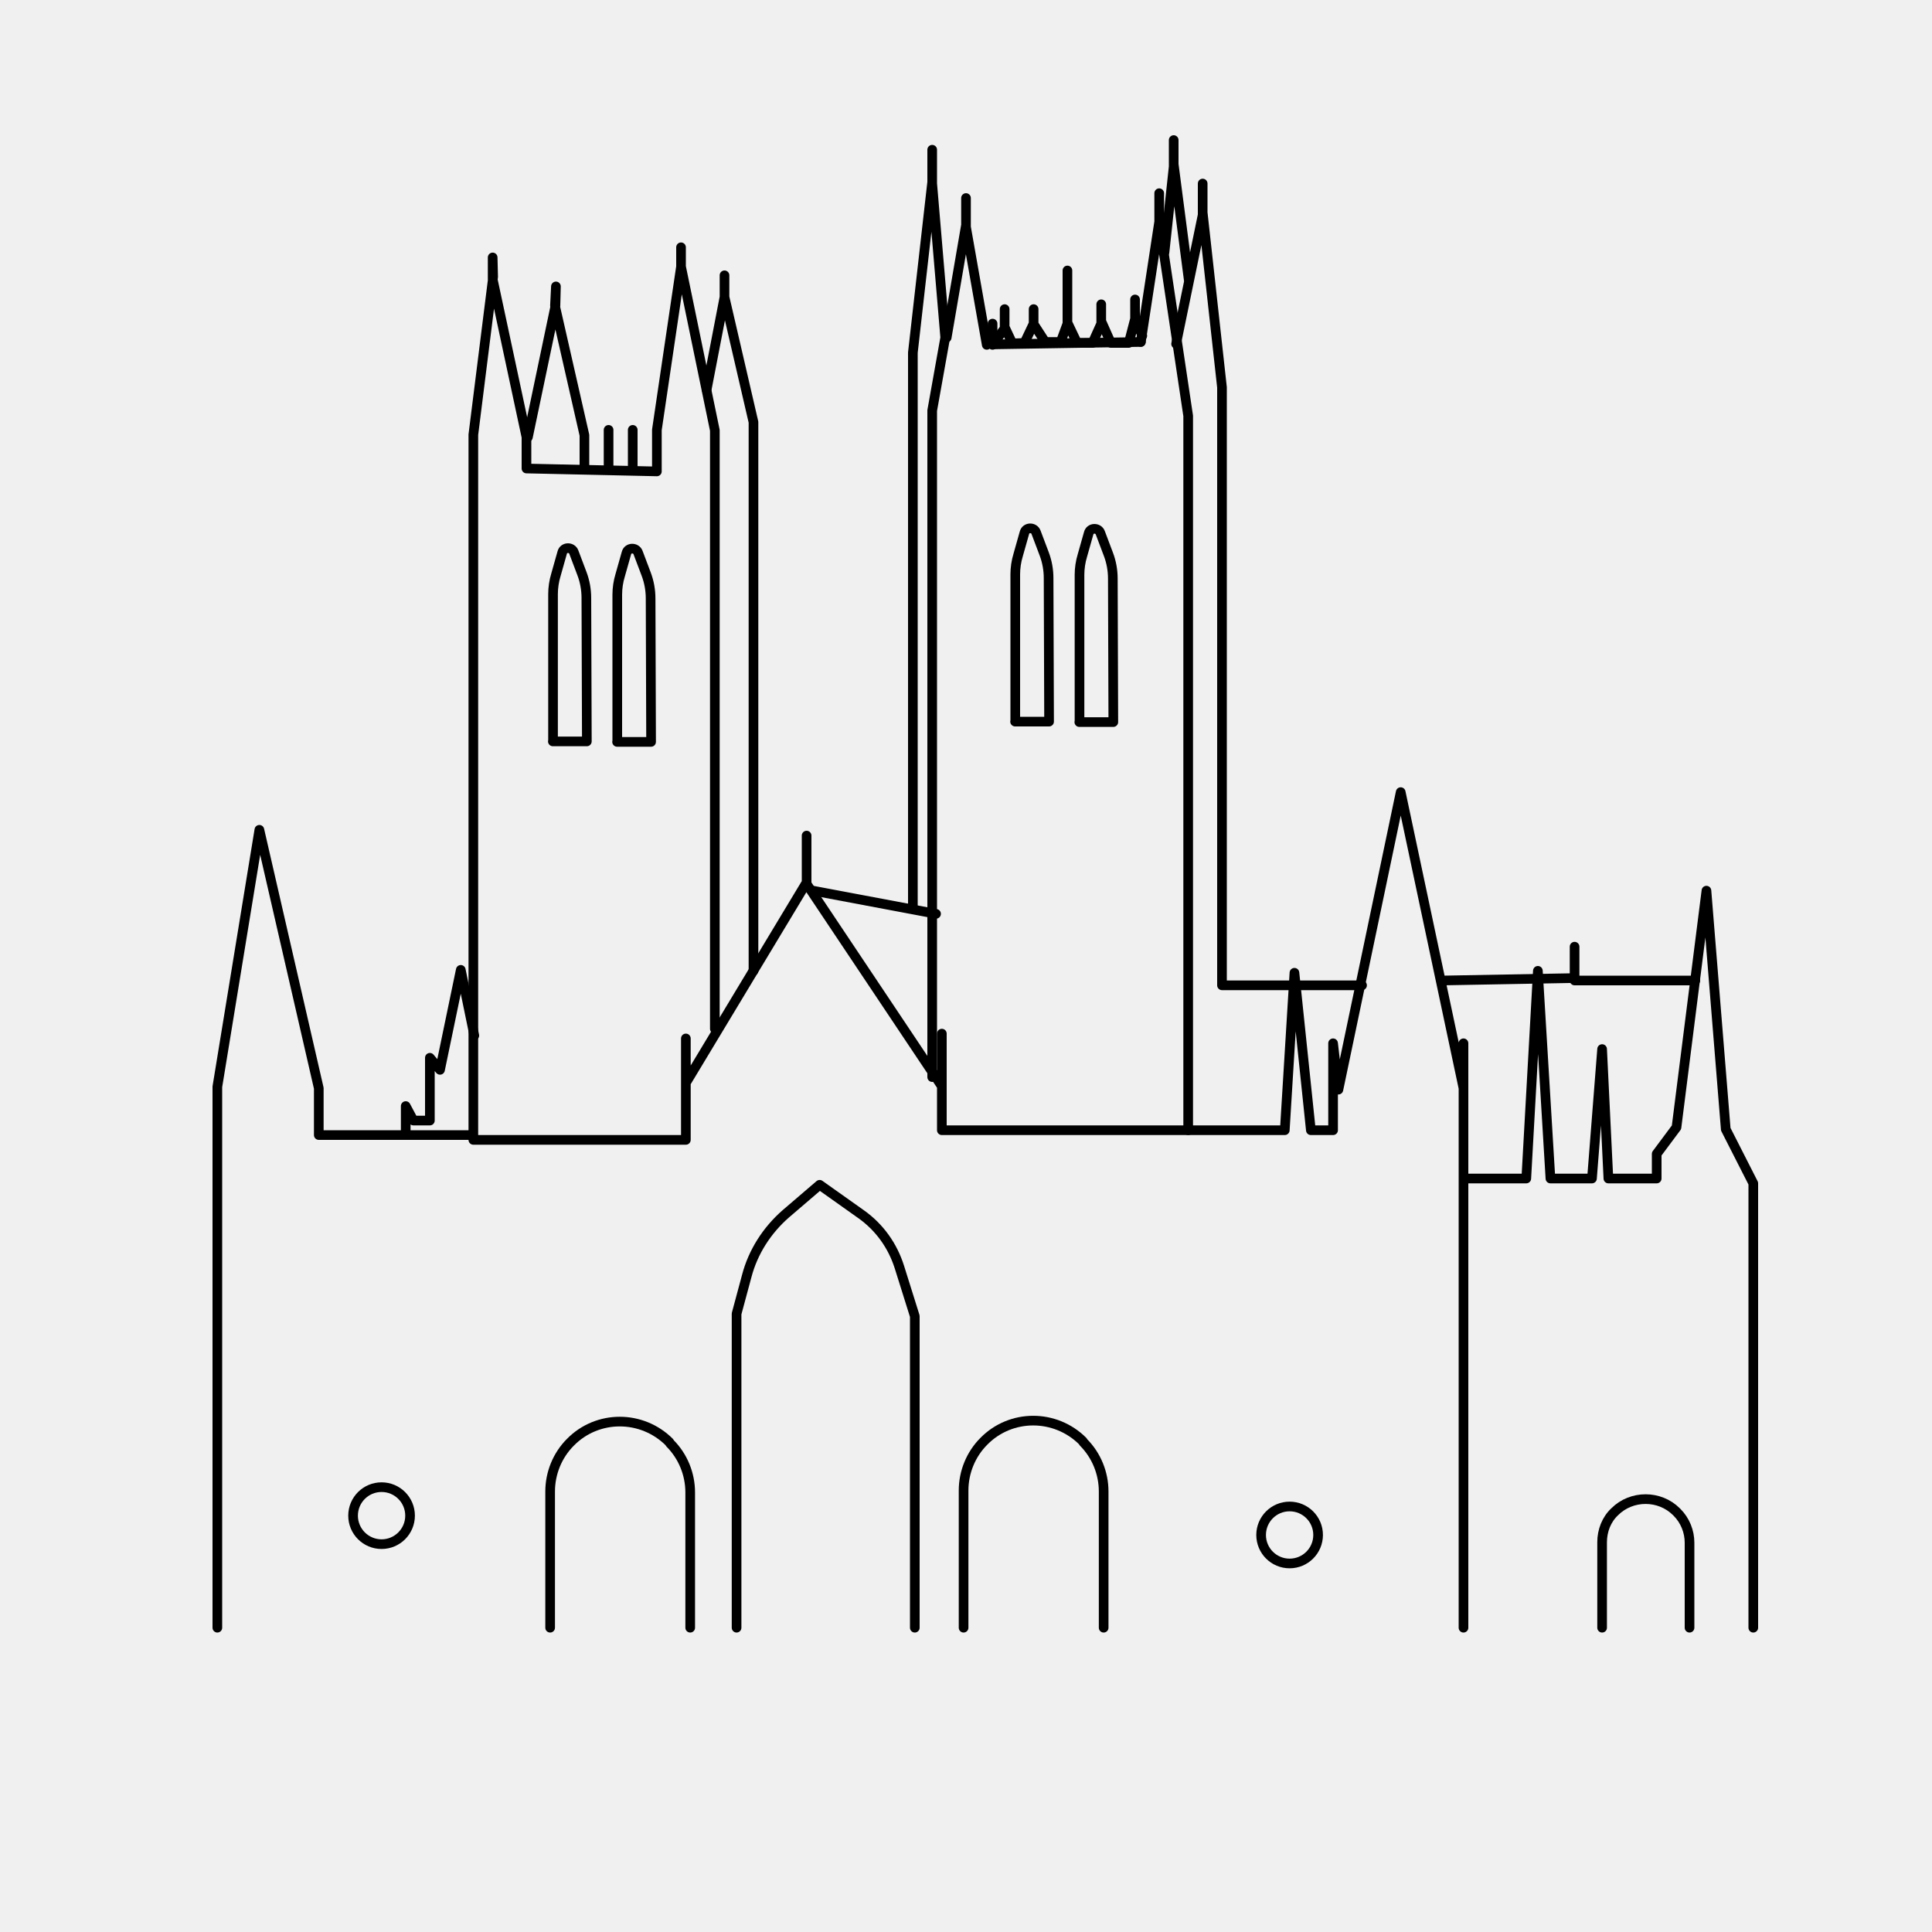
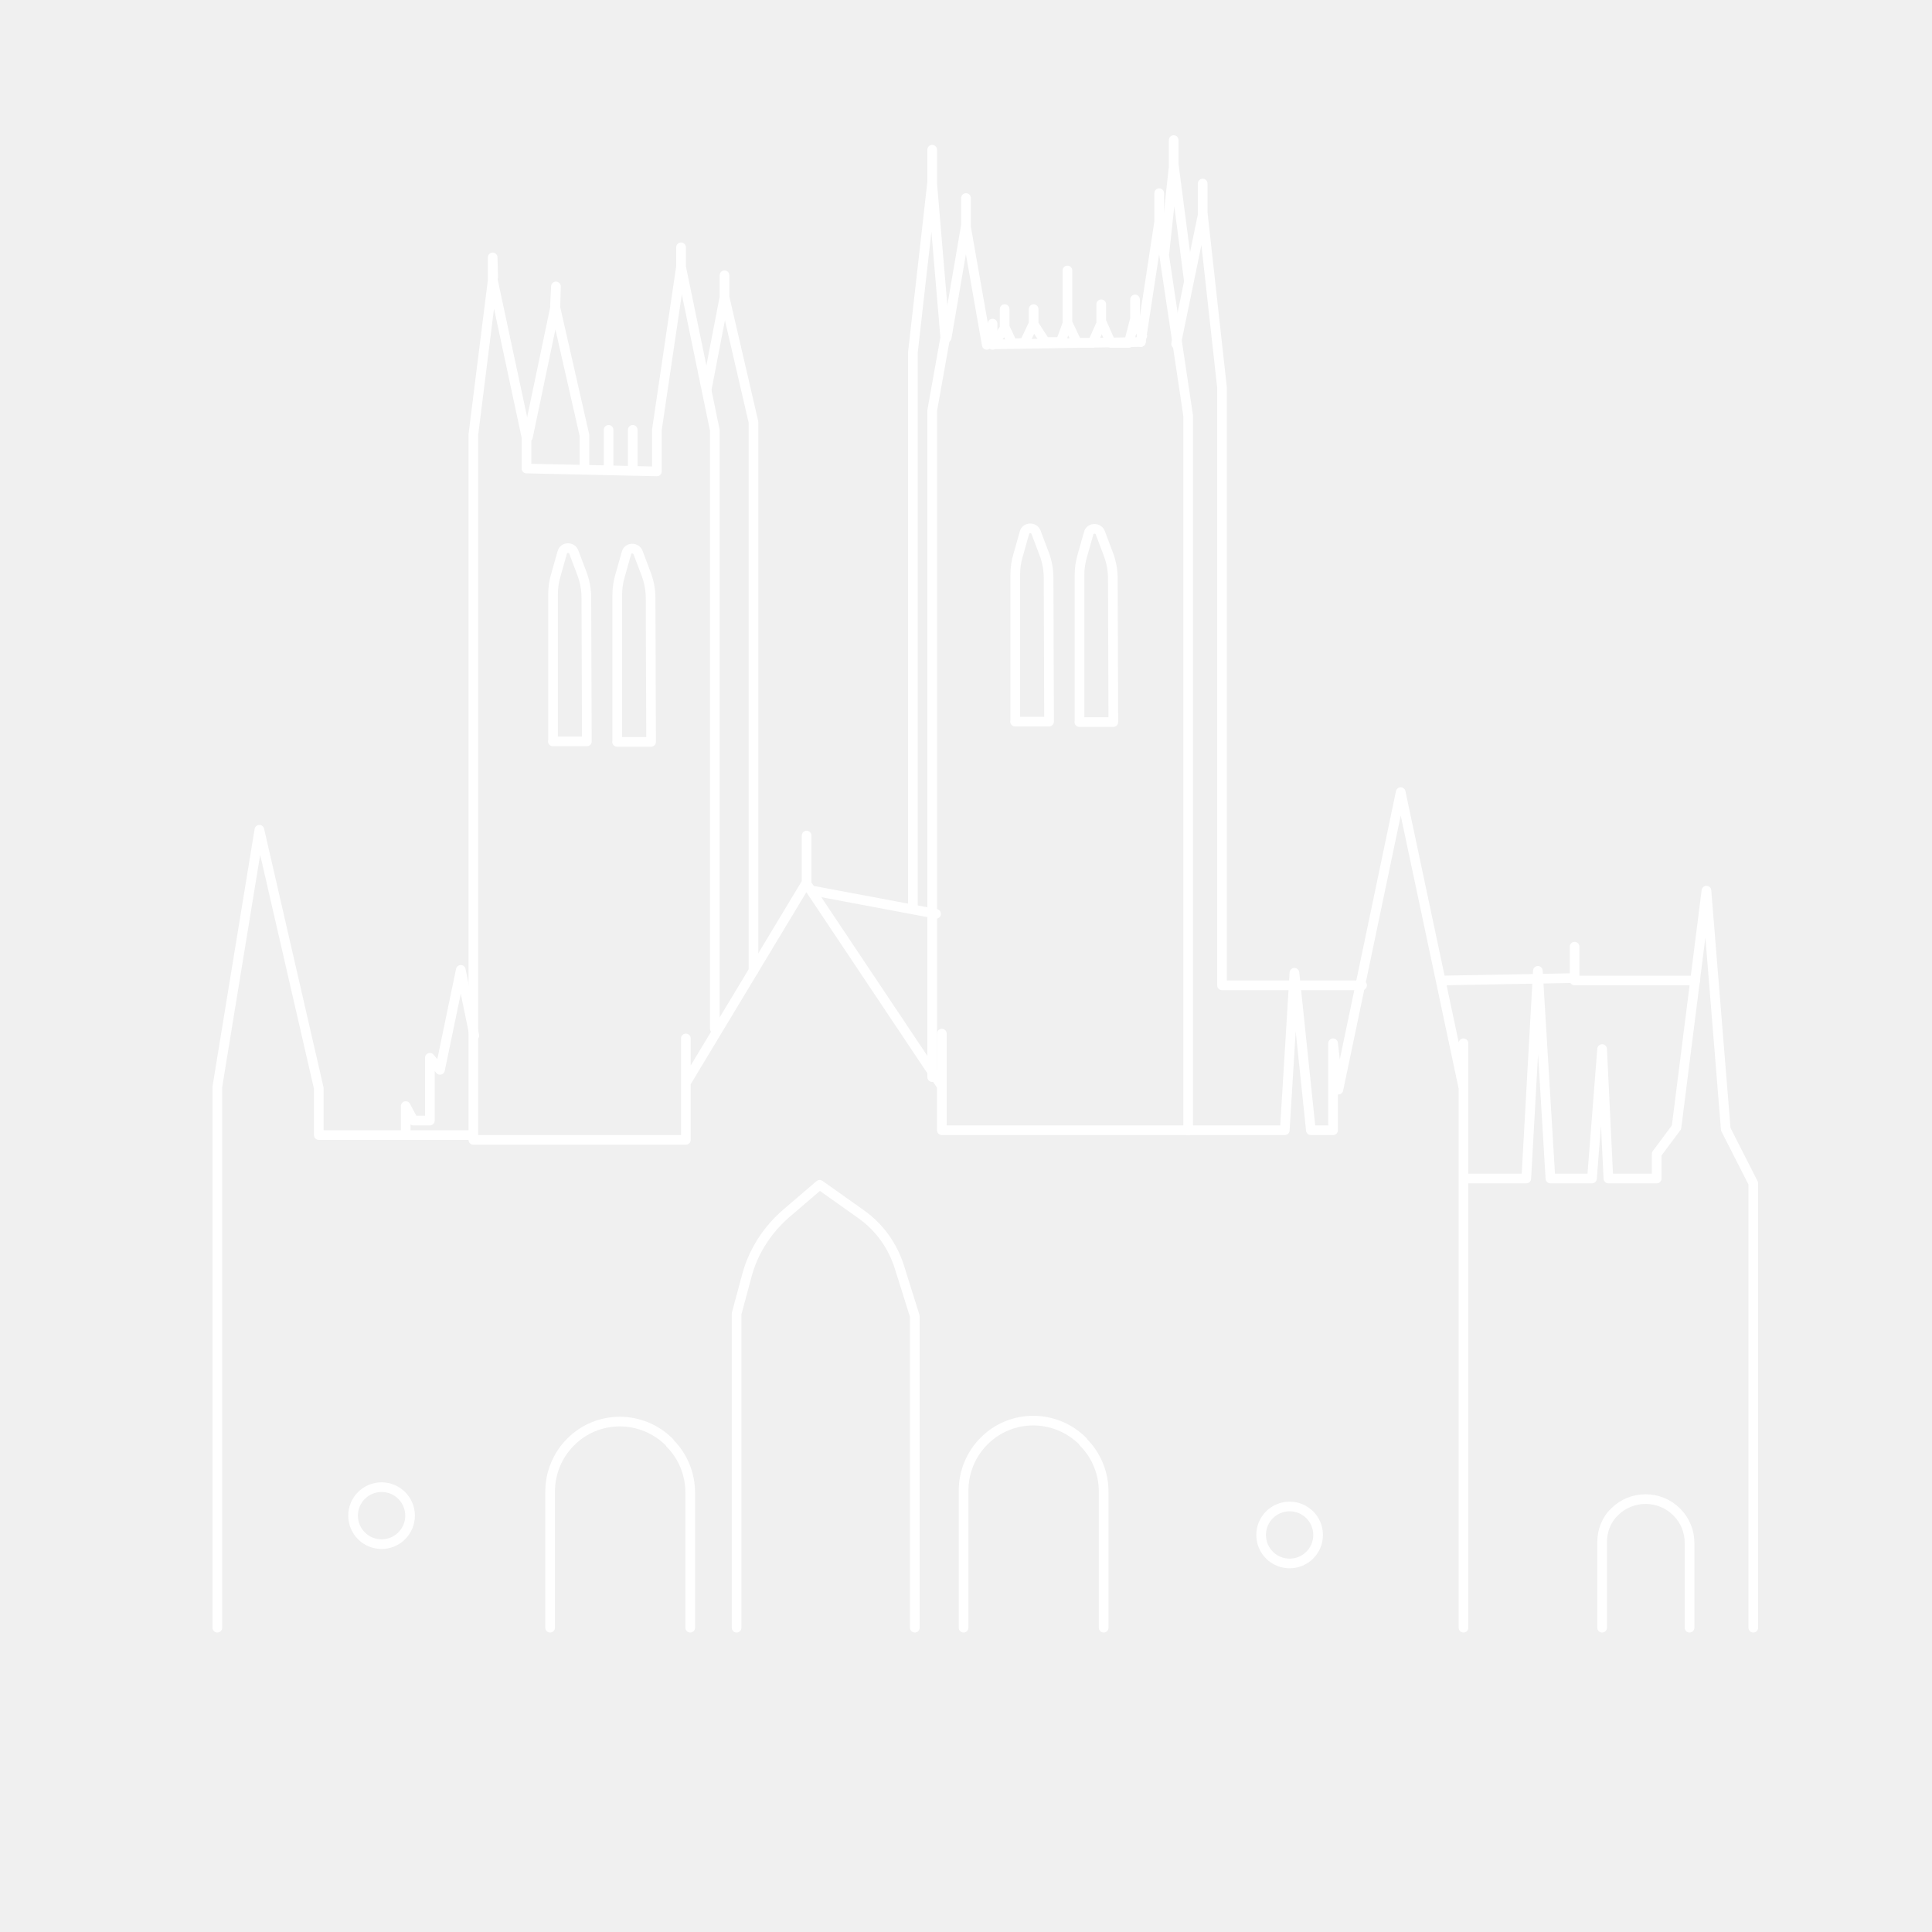
<svg xmlns="http://www.w3.org/2000/svg" version="1.1" id="Layer_2" x="0px" y="0px" viewBox="0 0 400 400" style="enable-background:new 0 0 400 400;" xml:space="preserve">
  <style type="text/css">
- 	.st0{fill:none;stroke:#000000;stroke-width:2;stroke-linecap:round;stroke-linejoin:round;stroke-miterlimit:10;}
+ 	.st0{fill:none;stroke:#ffffff;stroke-width:2;stroke-linecap:round;stroke-linejoin:round;stroke-miterlimit:10;}
</style>
  <polyline id="XMLID_34_" class="st0" points="45,337 45,225 53.7,171.8 66,225.3 66,235 98,235 98,90 102.1,57.3 102,53.3 102,57.8   109,90.5 109,97 136,97.6 136,89 141,55.2 141,51.2 141,55.2 148,89.1 148,213 " />
  <polyline id="XMLID_31_" class="st0" points="98,236 142,236 142,215 142,224.2 167,182.7 167,173 167,183 195,224.9 195,214   195,234 266,234 268,201.4 271.4,234 276,234 276,216 277.1,225.6 290,164 303,225.3 303,216 303,337 " />
  <polyline id="XMLID_29_" class="st0" points="363,337 363,245 357.3,233.8 353.3,184.4 347.1,233.4 343,238.9 343,244 333,244   331.7,217.2 329.6,244 321,244 318.4,201 316,244 304,244 " />
  <polyline id="XMLID_28_" class="st0" points="84,234 84,229 85.6,232 89,232 89,219 91.1,221.5 95.4,200.8 98.2,214.4 " />
  <line id="XMLID_27_" class="st0" x1="168.3" y1="184.4" x2="193.8" y2="189.2" />
  <polyline id="XMLID_26_" class="st0" points="189,188 189,73 193,37.7 193,31 193,38 195.7,69.9 193,85 193,223 " />
  <polyline id="XMLID_25_" class="st0" points="196,69.9 200,46.6 200,41 200,47 204.3,71.4 " />
  <polyline id="XMLID_24_" class="st0" points="236.2,70.8 240,45.9 240,40 240,46 246,86.1 246,234 " />
  <polyline id="XMLID_23_" class="st0" points="351,203 326,203 326,196 326,202.5 298.8,203 " />
  <polyline id="XMLID_22_" class="st0" points="243.5,71.2 249,44.5 249,38 249,44 253,80.2 253,204 282,204 " />
  <polyline id="XMLID_21_" class="st0" points="241.1,52.2 243,34.5 243,29 243,34 246.1,57.8 " />
  <path id="XMLID_20_" class="st0" d="M208.9,66.2" />
  <polyline id="XMLID_19_" class="st0" points="205.5,67 205.5,71.3 236.2,70.8 " />
  <polyline id="XMLID_18_" class="st0" points="236.5,69.5 235,65.9 235,62 235,66 233.7,71 230,71 228,66.5 228,63 228,67 226.2,71   223,71 221,66.8 221,56 221,67 219.6,70.8 216.4,70.8 214,67.1 214,64 214,67 212.1,71 209.6,71.1 208,67.7 208,64 208,68   205.5,71.4 " />
  <path id="XMLID_17_" class="st0" d="M199.5,337v-28.4c0-3.8,1.5-7.5,4.2-10.2h0c5.6-5.7,14.8-5.7,20.5,0l0.1,0.2  c2.7,2.7,4.2,6.4,4.2,10.2V337" />
  <path id="XMLID_16_" class="st0" d="M113.9,337v-28.2c0-3.8,1.5-7.5,4.2-10.2h0c5.6-5.7,14.8-5.7,20.5,0l0.1,0.2  c2.7,2.7,4.2,6.4,4.2,10.2V337" />
  <path id="XMLID_15_" class="st0" d="M152.5,337v-65l2.1-7.8c1.3-5,4.2-9.5,8.1-12.9l7-6l8.6,6.1c3.8,2.7,6.5,6.5,7.9,10.9l3.2,10.2  V337" />
  <circle id="XMLID_14_" class="st0" cx="79" cy="313.8" r="5.9" />
  <circle id="XMLID_13_" class="st0" cx="267" cy="317.8" r="5.9" />
  <path id="XMLID_12_" class="st0" d="M331.7,337v-17.7c0-2.4,0.9-4.7,2.6-6.3l0,0c3.5-3.5,9.3-3.5,12.8,0l0.1,0.1  c1.7,1.7,2.6,4,2.6,6.3V337" />
  <path id="XMLID_11_" class="st0" d="M114.5,153.5V123c0-1.3,0.2-2.7,0.6-4l1.3-4.6c0.3-1.2,2-1.2,2.4-0.1l1.7,4.5  c0.6,1.6,0.9,3.3,0.9,5l0.1,29.7C121.5,153.5,113.8,153.5,114.5,153.5z" />
  <path id="XMLID_10_" class="st0" d="M127.8,153.6v-30.5c0-1.3,0.2-2.7,0.6-4l1.3-4.6c0.3-1.2,2-1.2,2.4-0.1l1.7,4.5  c0.6,1.6,0.9,3.3,0.9,5l0.1,29.7C134.8,153.6,127.1,153.6,127.8,153.6z" />
  <path id="XMLID_9_" class="st0" d="M210.2,149.4v-30.5c0-1.3,0.2-2.7,0.6-4l1.3-4.6c0.3-1.2,2-1.2,2.4-0.1l1.7,4.5  c0.6,1.6,0.9,3.3,0.9,5l0.1,29.7C217.2,149.4,209.5,149.4,210.2,149.4z" />
  <path id="XMLID_8_" class="st0" d="M223.5,149.5V119c0-1.3,0.2-2.7,0.6-4l1.3-4.6c0.3-1.2,2-1.2,2.4-0.1l1.7,4.5  c0.6,1.6,0.9,3.3,0.9,5l0.1,29.7C230.5,149.5,222.8,149.5,223.5,149.5z" />
  <polyline id="XMLID_7_" class="st0" points="156,201 156,87.4 150,61.5 150,57 150,62 150,61.5 146.3,80.7 " />
  <polyline id="XMLID_6_" class="st0" points="109.3,90.5 115,63.3 115.1,59.3 114.9,63.3 121,90.1 121,97 " />
  <line id="XMLID_5_" class="st0" x1="126" y1="89" x2="126" y2="97" />
  <line id="XMLID_4_" class="st0" x1="131" y1="89" x2="131" y2="97" />
</svg>
